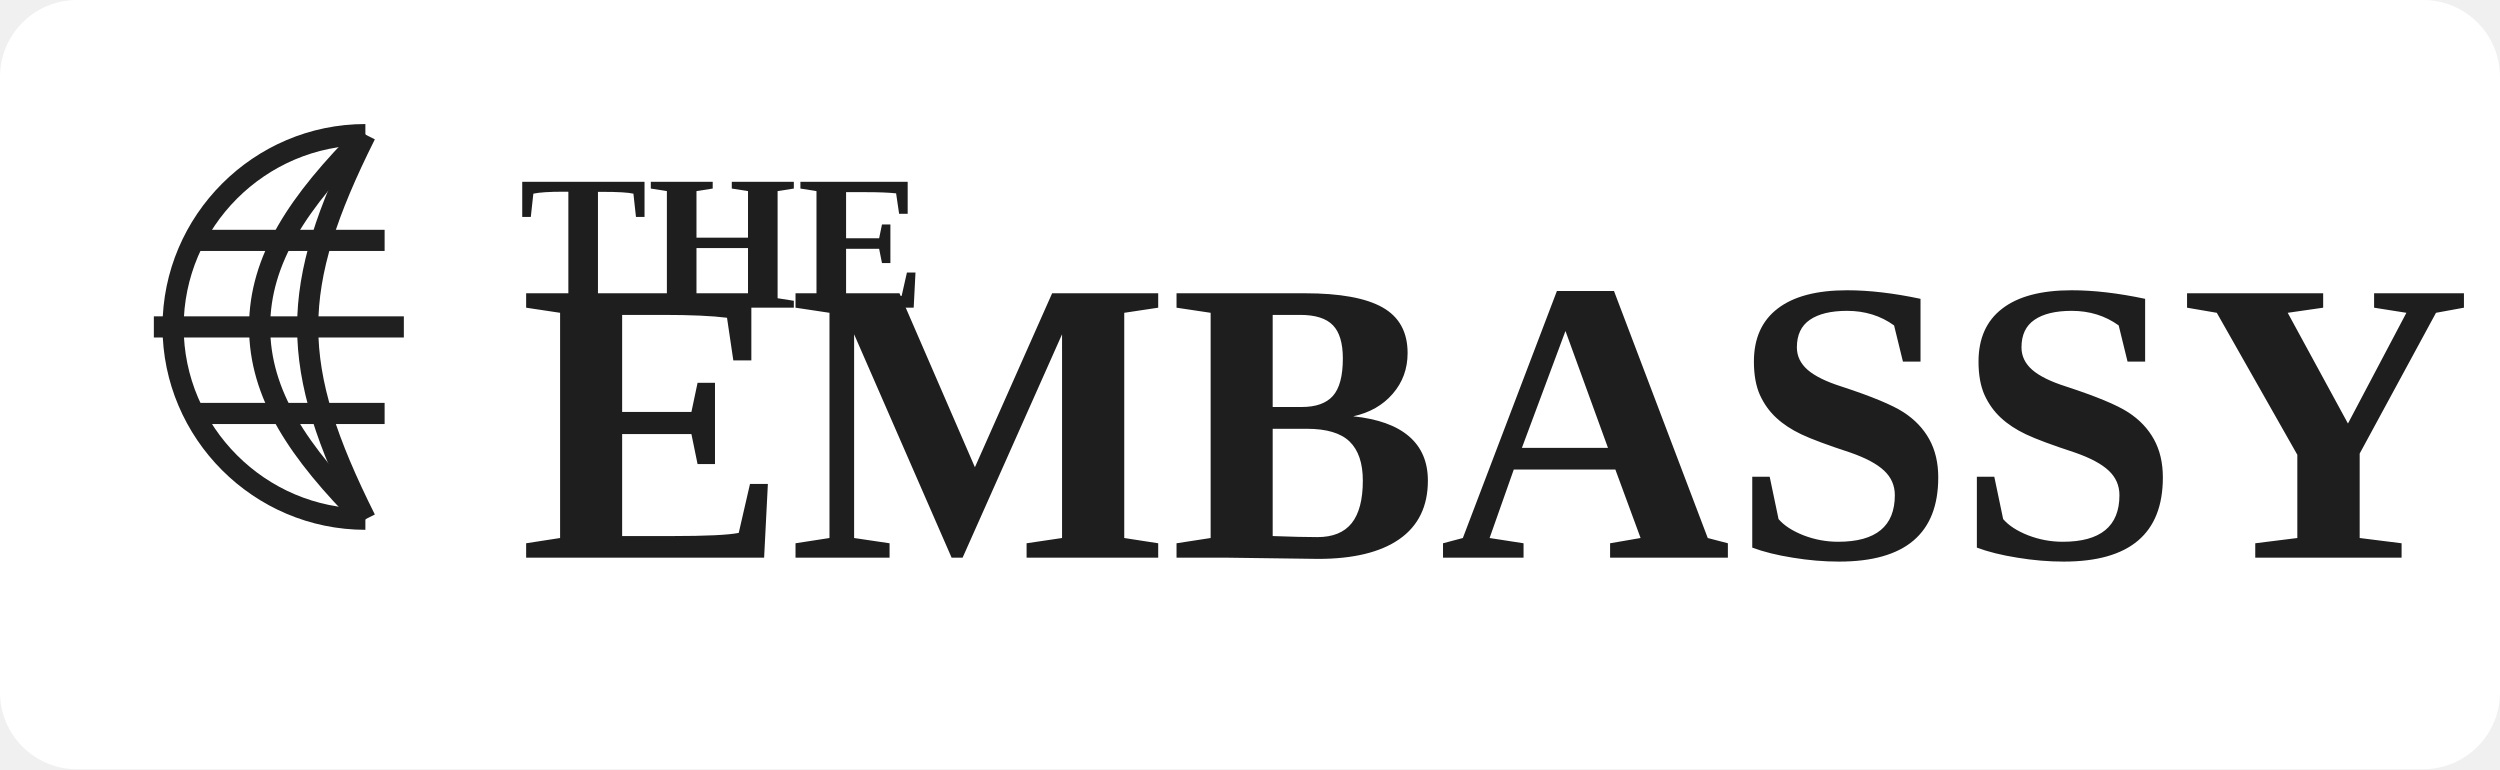
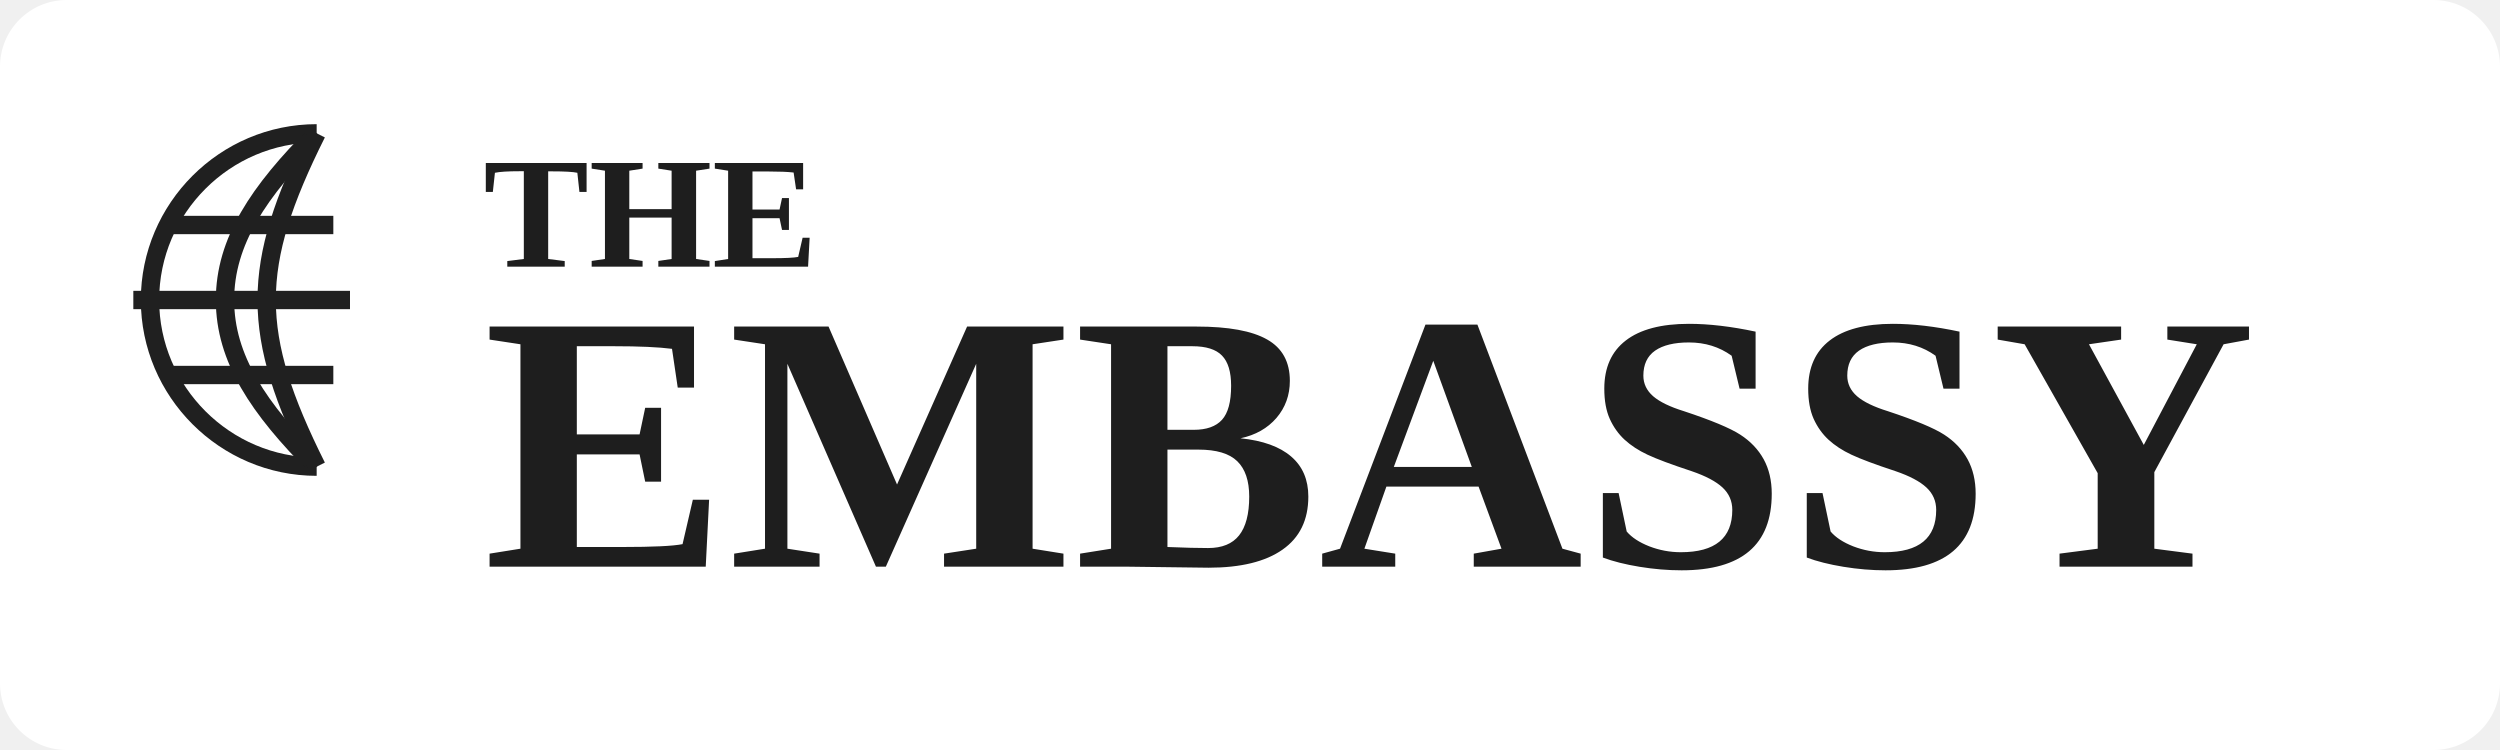
- <svg xmlns="http://www.w3.org/2000/svg" width="260" height="80" viewBox="0 0 260 80" fill="none">
-   <rect width="260" height="80" rx="8" fill="white" />
-   <g transform="translate(10 10)" stroke="#202020" stroke-width="2.2" fill="none">
+ <svg xmlns="http://www.w3.org/2000/svg" width="300" height="90" viewBox="0 0 300 90" fill="none">
+   <rect width="300" height="90" rx="8" fill="white" />
+   <g transform="translate(10 12)" stroke="#202020" stroke-width="2.2" fill="none">
    <path d="M28 4C17 4 8 13 8 24C8 35 17 44 28 44" />
    <path d="M28 4C21 11 17 17 17 24C17 31 21 37 28 44" />
    <path d="M28 4C24 12 22 18 22 24C22 30 24 36 28 44" />
    <line x1="6" y1="24" x2="32" y2="24" />
    <line x1="10" y1="15" x2="30" y2="15" />
    <line x1="10" y1="33" x2="30" y2="33" />
  </g>
-   <text x="54" y="32" fill="#1E1E1E" font-family="Georgia, 'Times New Roman', serif" font-size="20" font-weight="700">THE</text>
-   <text x="54" y="58" fill="#1E1E1E" font-family="Georgia, 'Times New Roman', serif" font-size="42" font-weight="700">EMBASSY</text>
+   <text x="58" y="32" fill="#1E1E1E" font-family="Georgia, 'Times New Roman', serif" font-size="19" font-weight="700">THE</text>
+   <text x="58" y="68" fill="#1E1E1E" font-family="Georgia, 'Times New Roman', serif" font-size="44" font-weight="700">EMBASSY</text>
</svg>
